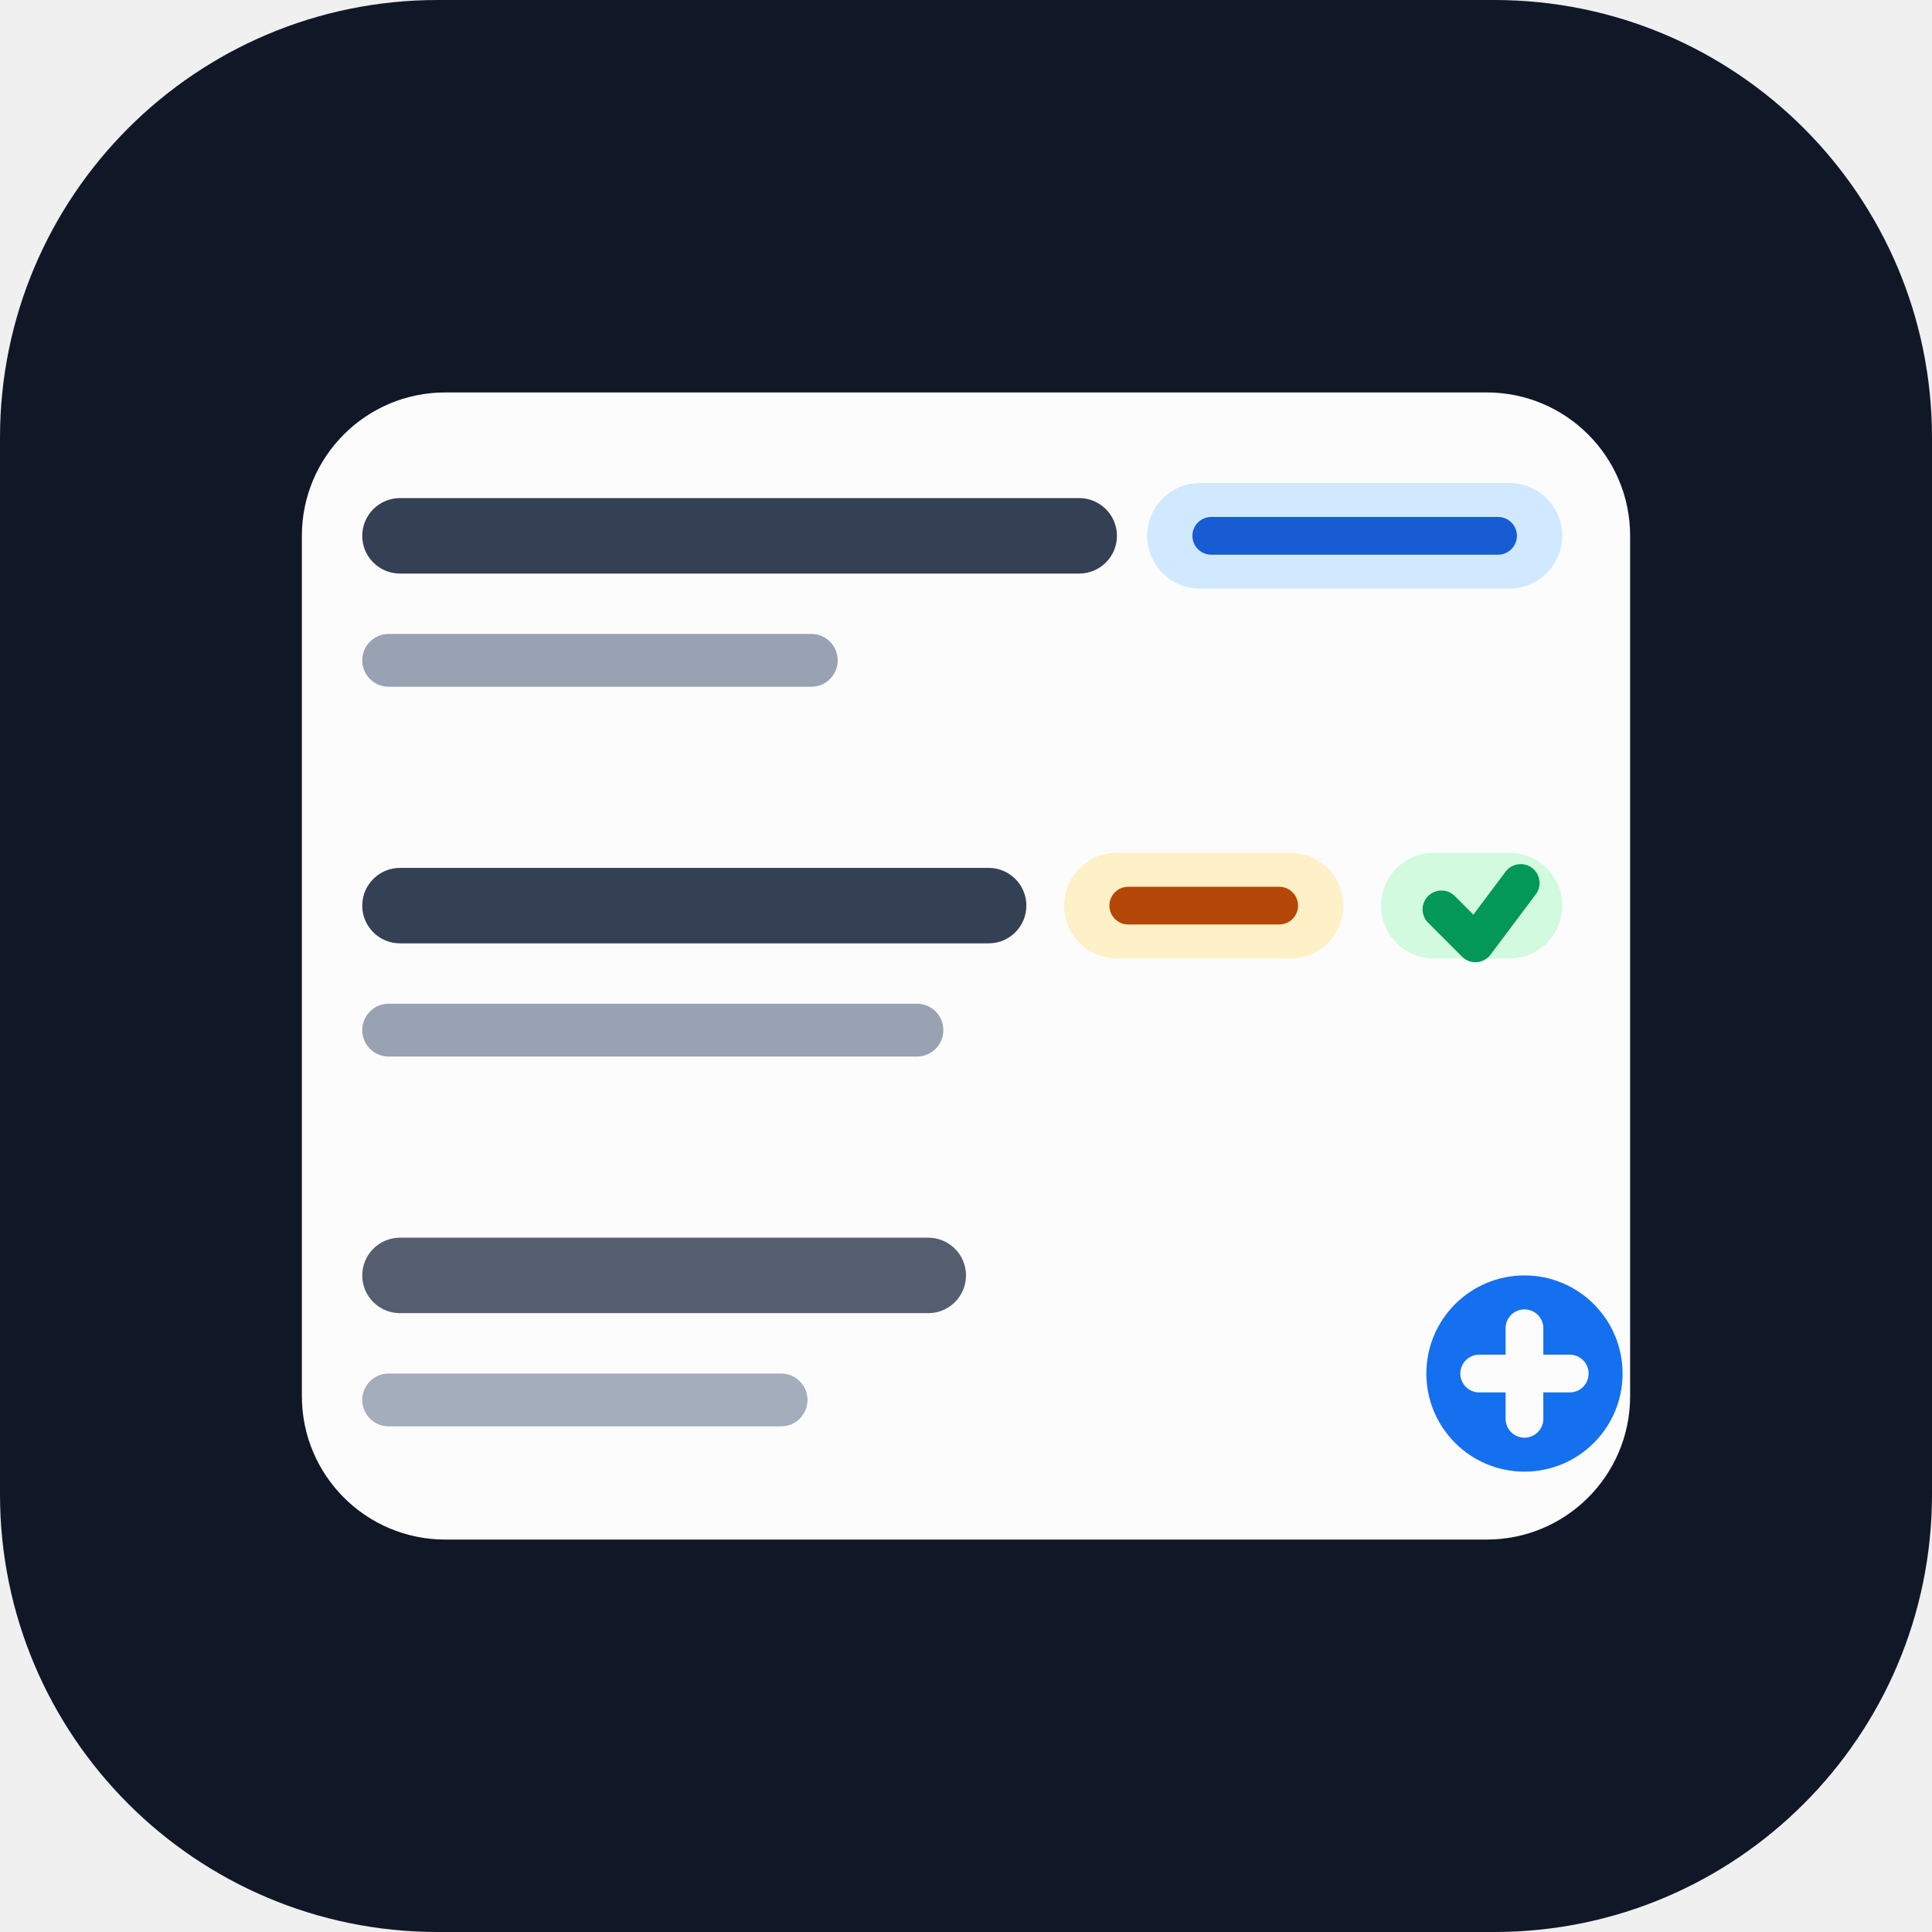
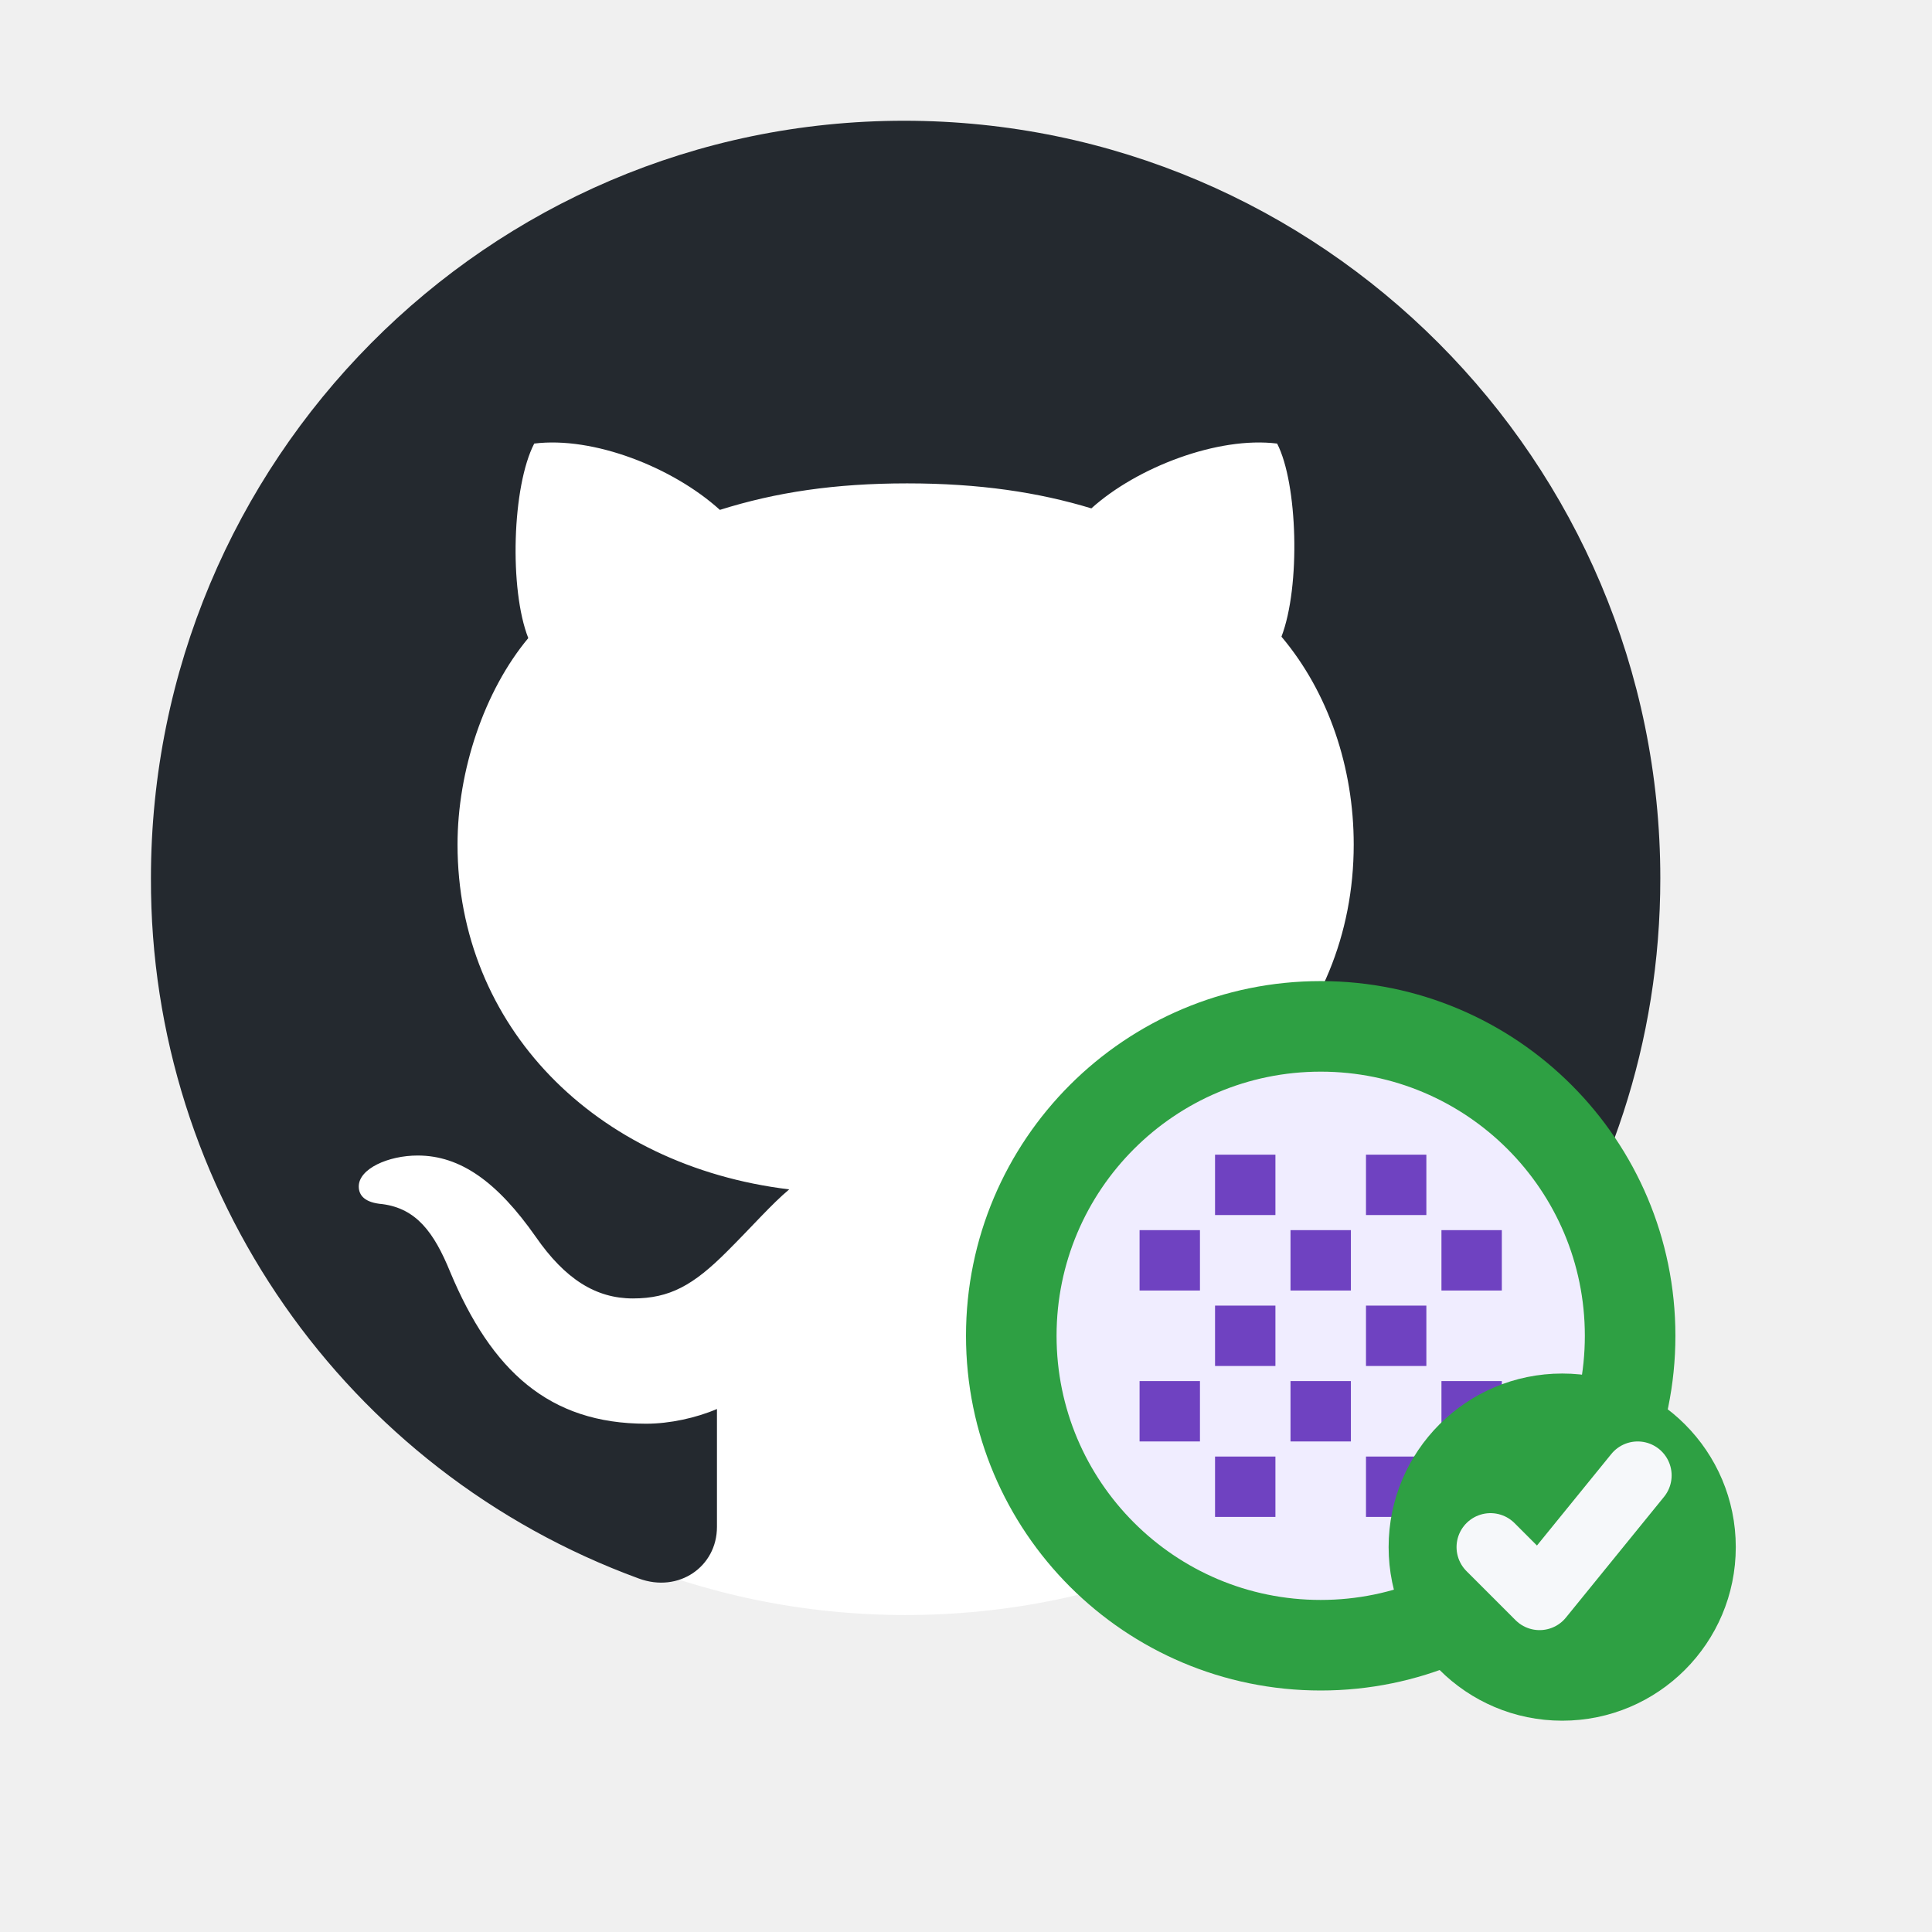
<svg xmlns="http://www.w3.org/2000/svg" width="512" height="512" viewBox="0 0 512 512" fill="none">
-   <rect width="512" height="512" rx="116" fill="#101828" />
-   <rect x="80" y="104" width="352" height="304" rx="38" fill="#FCFCFD" />
-   <rect x="96" y="132" width="200" height="20" rx="10" fill="#344054" />
-   <rect x="96" y="168" width="126" height="14" rx="7" fill="#98A2B3" />
-   <rect x="304" y="128" width="110" height="28" rx="14" fill="#D1E9FF" />
-   <rect x="316" y="137" width="86" height="10" rx="5" fill="#175CD3" />
-   <rect x="96" y="230" width="176" height="20" rx="10" fill="#344054" />
-   <rect x="96" y="266" width="154" height="14" rx="7" fill="#98A2B3" />
-   <rect x="282" y="226" width="74" height="28" rx="14" fill="#FEF0C7" />
-   <rect x="294" y="235" width="50" height="10" rx="5" fill="#B54708" />
-   <rect x="366" y="226" width="48" height="28" rx="14" fill="#D1FADF" />
-   <path d="M382 241L391 250L403 234" stroke="#039855" stroke-width="10" stroke-linecap="round" stroke-linejoin="round" />
-   <rect x="96" y="328" width="160" height="20" rx="10" fill="#344054" opacity="0.84" />
-   <rect x="96" y="364" width="118" height="14" rx="7" fill="#98A2B3" opacity="0.88" />
-   <circle cx="404" cy="364" r="26" fill="#1570EF" />
-   <path d="M392 364H416" stroke="#FCFCFD" stroke-width="10" stroke-linecap="round" />
-   <path d="M404 352V376" stroke="#FCFCFD" stroke-width="10" stroke-linecap="round" />
+   <circle cx="240" cy="232" r="196" fill="#FFFFFF" />
+   <g transform="translate(40 32) scale(25)">
+     <path fill="#24292F" d="M6.766 11.328c-2.063-.25-3.516-1.734-3.516-3.656 0-.781.281-1.625.75-2.188-.203-.515-.172-1.609.063-2.062.625-.078 1.468.25 1.968.703.594-.187 1.219-.281 1.985-.281.765 0 1.39.094 1.953.265.484-.437 1.344-.765 1.969-.687.218.422.25 1.515.046 2.047.5.593.766 1.39.766 2.203 0 1.922-1.453 3.375-3.547 3.64.531.344.89 1.094.89 1.954v1.625c0 .468.391.734.86.547C13.781 14.359 16 11.53 16 8.03 16 3.61 12.406 0 7.984 0 3.563 0 0 3.61 0 8.031a7.88 7.88 0 0 0 5.172 7.422c.422.156.828-.125.828-.547v-1.25c-.219.094-.5.156-.75.156-1.031 0-1.64-.562-2.078-1.609-.172-.422-.36-.672-.719-.719-.187-.015-.25-.093-.25-.187 0-.188.313-.328.625-.328.453 0 .844.281 1.25.86.313.452.64.655 1.031.655s.641-.14 1-.5c.266-.265.47-.5.657-.656" />
+   </g>
+   <circle cx="350" cy="354" r="82" fill="#F0EDFF" stroke="#2EA043" stroke-width="24" />
+   <g fill="#6F42C1">
+     <rect x="322" y="306" width="16" height="16" />
+     <rect x="362" y="306" width="16" height="16" />
+     <rect x="302" y="326" width="16" height="16" />
+     <rect x="342" y="326" width="16" height="16" />
+     <rect x="382" y="326" width="16" height="16" />
+     <rect x="322" y="346" width="16" height="16" />
+     <rect x="362" y="346" width="16" height="16" />
+     <rect x="302" y="366" width="16" height="16" />
+     <rect x="342" y="366" width="16" height="16" />
+     <rect x="382" y="366" width="16" height="16" />
+     <rect x="322" y="386" width="16" height="16" />
+     <rect x="362" y="386" width="16" height="16" />
+   </g>
+   <circle cx="414" cy="410" r="46" fill="#2EA043" />
+   <path d="M395 410L408 423L434 391" stroke="#F6F8FA" stroke-width="18" stroke-linecap="round" stroke-linejoin="round" />
</svg>
